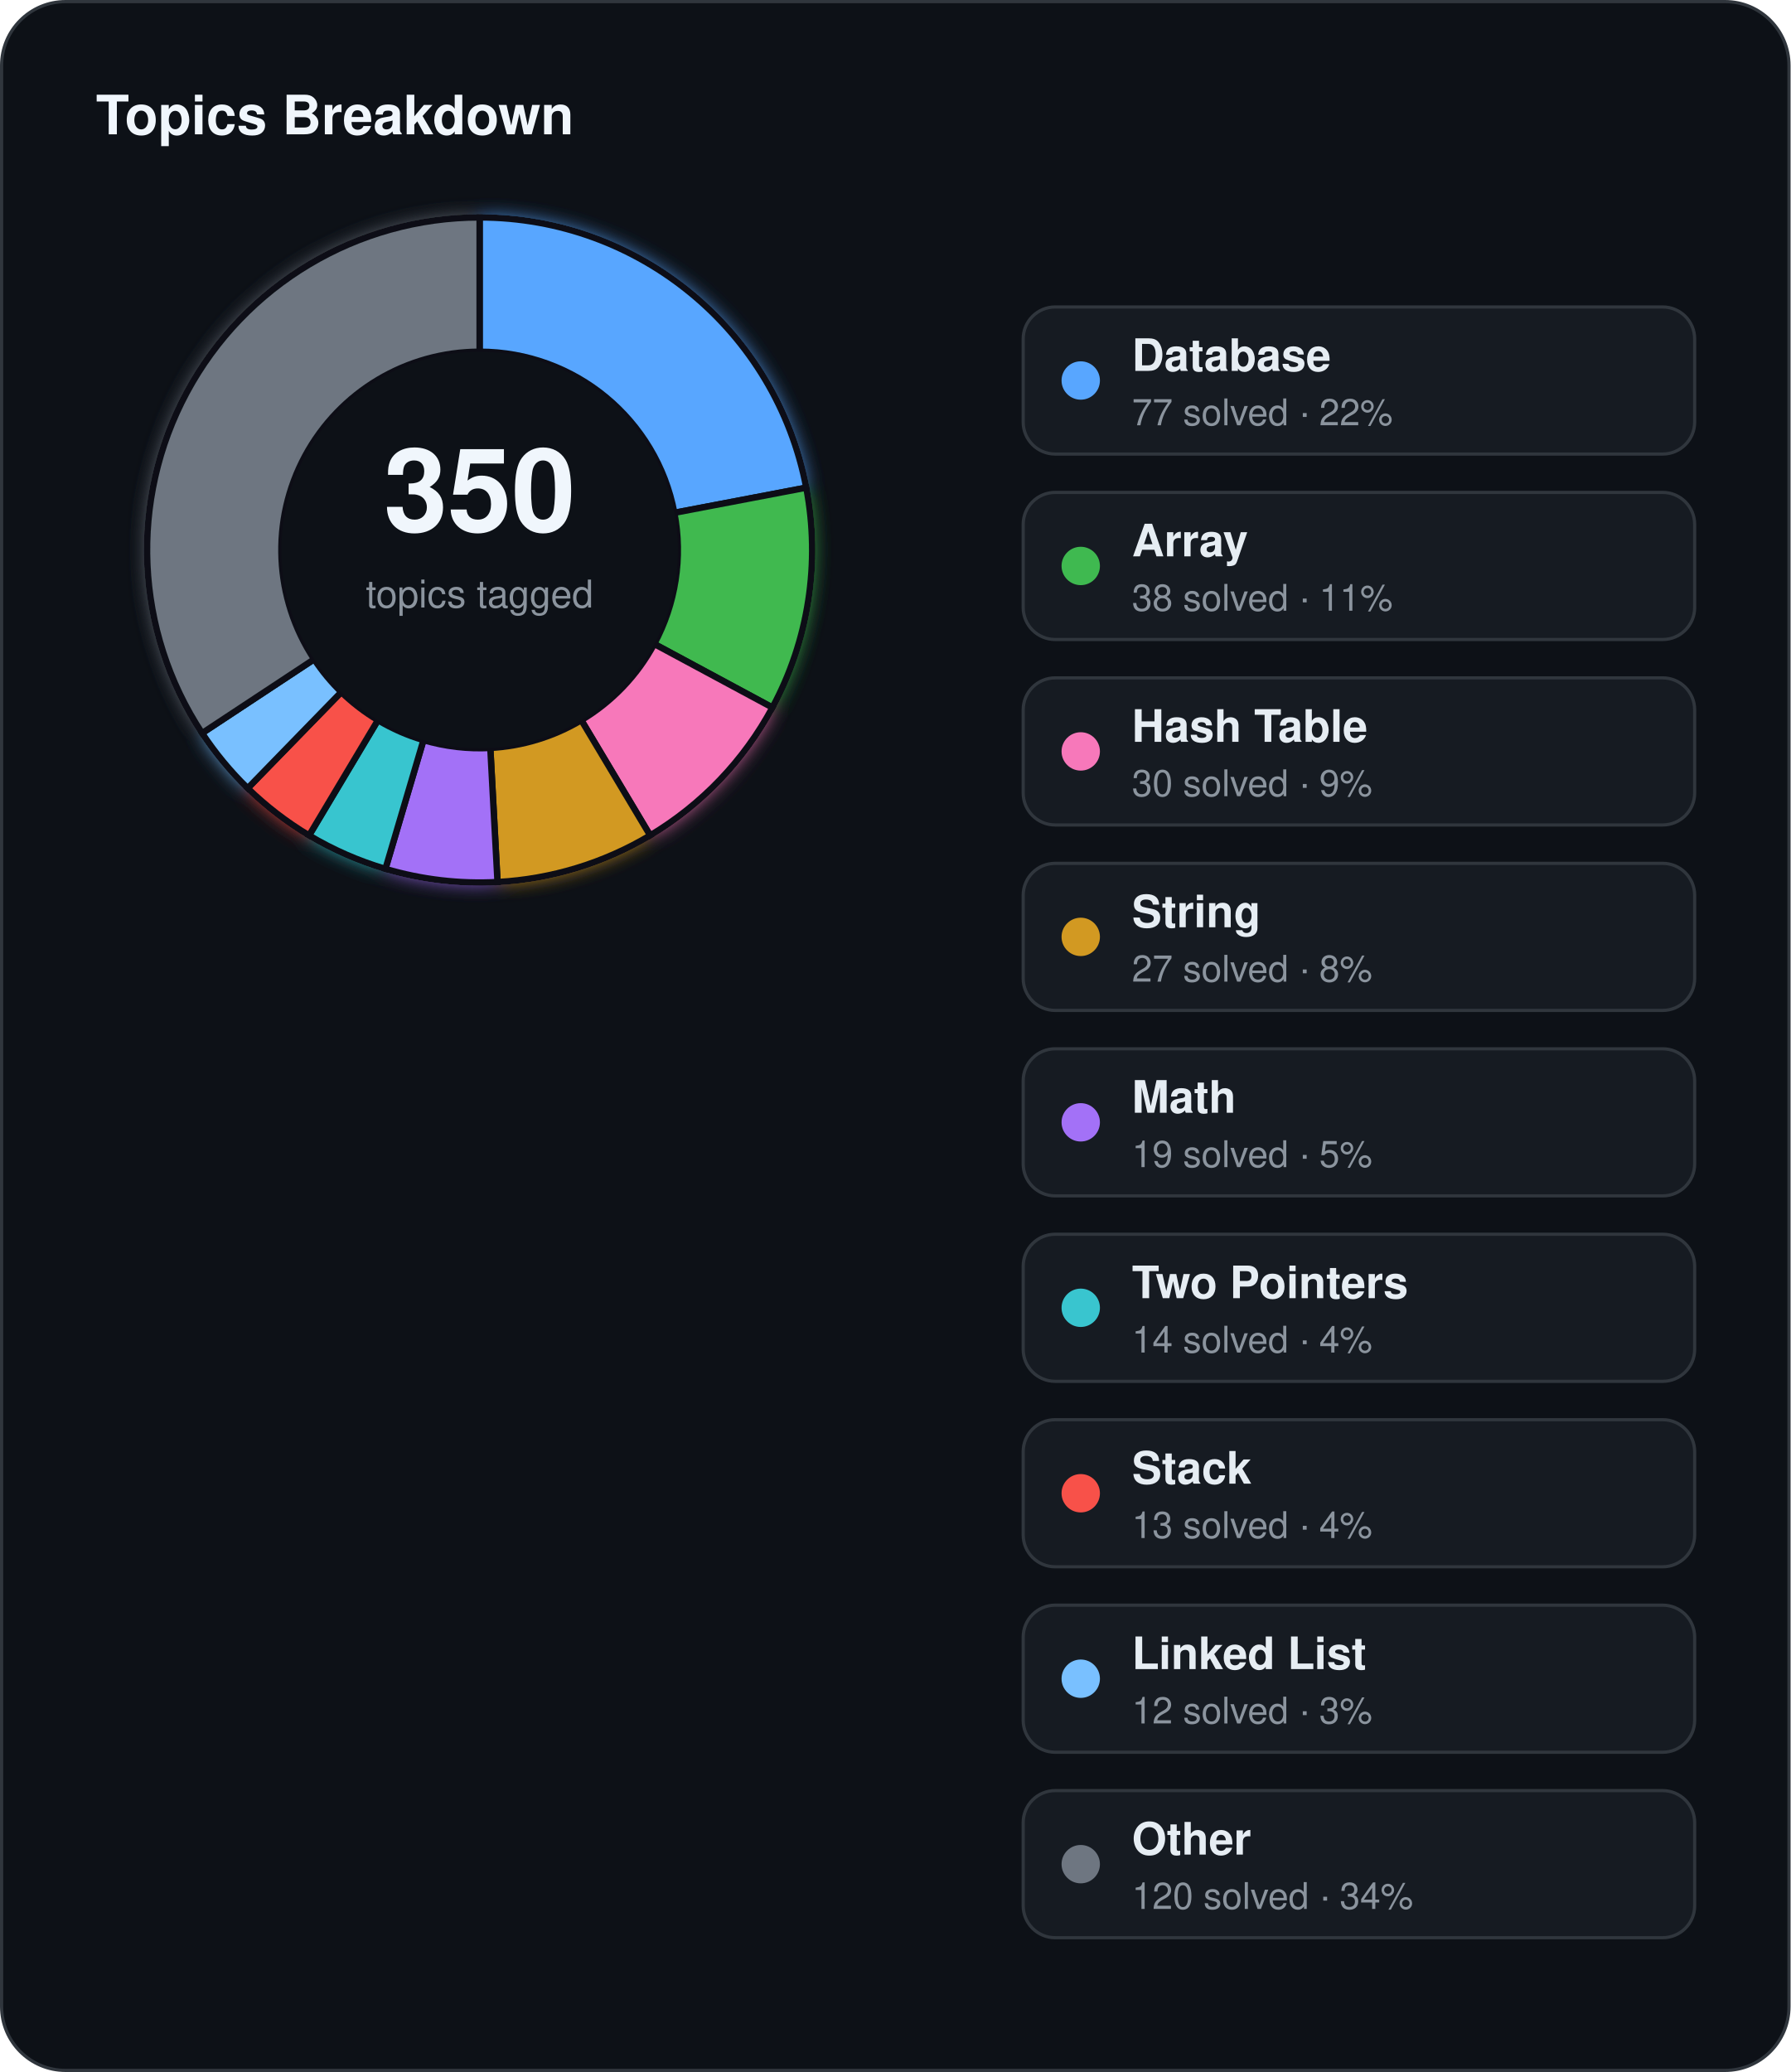
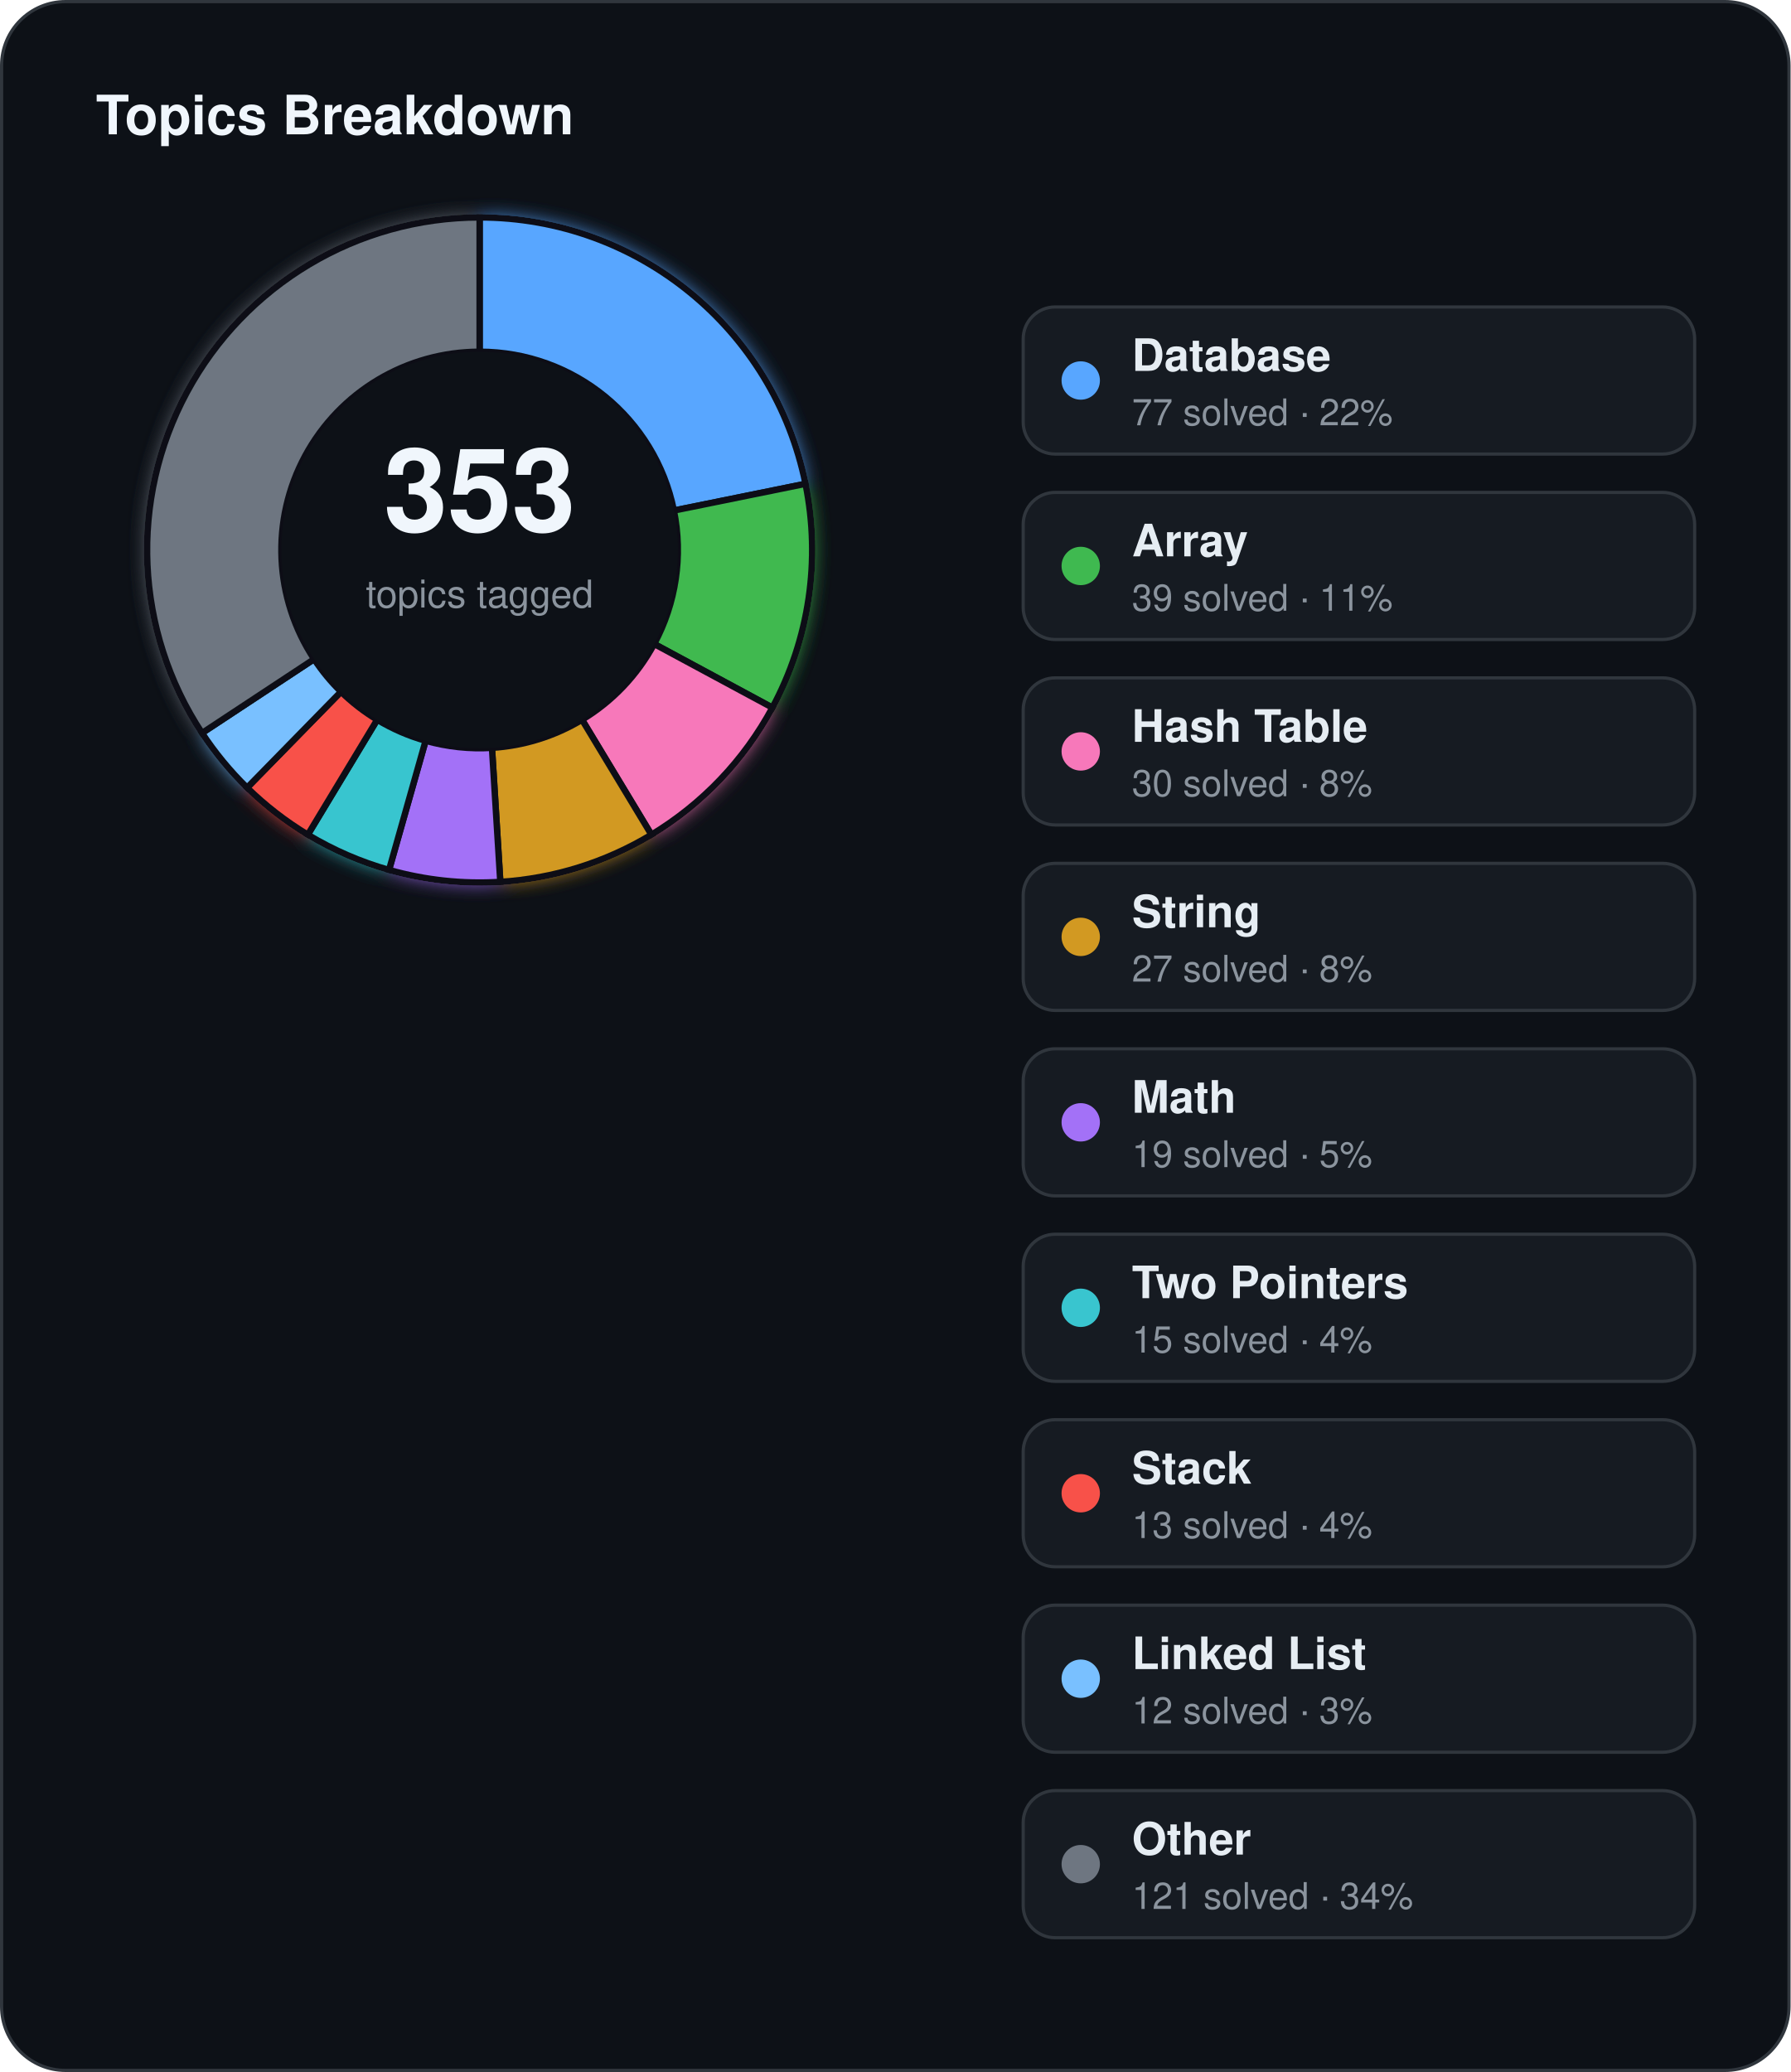
<svg xmlns="http://www.w3.org/2000/svg" width="560" height="648" viewBox="0 0 560 648">
  <defs>
    <filter id="topics-glow" x="-60%" y="-60%" width="220%" height="220%">
      <feGaussianBlur stdDeviation="3" result="blur" />
      <feMerge>
        <feMergeNode in="blur" />
        <feMergeNode in="SourceGraphic" />
      </feMerge>
    </filter>
  </defs>
  <rect x="0.5" y="0.5" width="559" height="647" rx="20" fill="#0d1117" stroke="#30363d" stroke-width="1" />
  <text x="30" y="42" fill="#f0f6fc" font-family="Segoe UI, Helvetica, Arial, sans-serif" font-size="17" font-weight="700">Topics Breakdown</text>
  <g filter="url(#topics-glow)">
-     <path d="M 150.00,68.00 A 104,104 0 0 1 252.16,152.51 L 210.90,160.38 A 62,62 0 0 0 150.00,110.00 Z" fill="#58a6ff" stroke="#0d1117" stroke-width="2" />
-     <path d="M 252.16,152.51 A 104,104 0 0 1 241.58,221.28 L 204.60,201.38 A 62,62 0 0 0 210.90,160.38 Z" fill="#3fb950" stroke="#0d1117" stroke-width="2" />
-     <path d="M 241.58,221.28 A 104,104 0 0 1 203.34,261.28 L 181.80,225.22 A 62,62 0 0 0 204.60,201.38 Z" fill="#f778ba" stroke="#0d1117" stroke-width="2" />
-     <path d="M 203.34,261.28 A 104,104 0 0 1 155.60,275.85 L 153.34,233.91 A 62,62 0 0 0 181.80,225.22 Z" fill="#d29922" stroke="#0d1117" stroke-width="2" />
-     <path d="M 155.60,275.85 A 104,104 0 0 1 120.54,271.74 L 132.44,231.46 A 62,62 0 0 0 153.34,233.91 Z" fill="#a371f7" stroke="#0d1117" stroke-width="2" />
-     <path d="M 120.54,271.74 A 104,104 0 0 1 96.66,261.28 L 118.20,225.22 A 62,62 0 0 0 132.44,231.46 Z" fill="#39c5cf" stroke="#0d1117" stroke-width="2" />
-     <path d="M 96.66,261.28 A 104,104 0 0 1 77.46,246.52 L 106.75,216.43 A 62,62 0 0 0 118.20,225.22 Z" fill="#f85149" stroke="#0d1117" stroke-width="2" />
-     <path d="M 77.46,246.52 A 104,104 0 0 1 63.20,229.29 L 98.26,206.16 A 62,62 0 0 0 106.75,216.43 Z" fill="#79c0ff" stroke="#0d1117" stroke-width="2" />
-     <path d="M 63.20,229.29 A 104,104 0 0 1 150.00,68.00 L 150.00,110.00 A 62,62 0 0 0 98.26,206.16 Z" fill="#6e7681" stroke="#0d1117" stroke-width="2" />
+     <path d="M 150.00,68.00 A 104,104 0 0 1 251.92,151.31 L 210.76,159.67 A 62,62 0 0 0 150.00,110.00 Z" fill="#58a6ff" stroke="#0d1117" stroke-width="2" />
+     <path d="M 251.92,151.31 A 104,104 0 0 1 241.57,221.31 L 204.59,201.39 A 62,62 0 0 0 210.76,159.67 Z" fill="#3fb950" stroke="#0d1117" stroke-width="2" />
+     <path d="M 241.57,221.31 A 104,104 0 0 1 203.73,261.05 L 182.03,225.09 A 62,62 0 0 0 204.59,201.39 Z" fill="#f778ba" stroke="#0d1117" stroke-width="2" />
+     <path d="M 203.73,261.05 A 104,104 0 0 1 156.47,275.80 L 153.86,233.88 A 62,62 0 0 0 182.03,225.09 Z" fill="#d29922" stroke="#0d1117" stroke-width="2" />
+     <path d="M 156.47,275.80 A 104,104 0 0 1 121.67,272.07 L 133.11,231.66 A 62,62 0 0 0 153.86,233.88 Z" fill="#a371f7" stroke="#0d1117" stroke-width="2" />
+     <path d="M 121.67,272.07 A 104,104 0 0 1 96.27,261.05 L 117.97,225.09 A 62,62 0 0 0 133.11,231.66 Z" fill="#39c5cf" stroke="#0d1117" stroke-width="2" />
+     <path d="M 96.27,261.05 A 104,104 0 0 1 77.28,246.35 L 106.65,216.33 A 62,62 0 0 0 117.97,225.09 Z" fill="#f85149" stroke="#0d1117" stroke-width="2" />
+     <path d="M 77.28,246.35 A 104,104 0 0 1 63.18,229.25 L 98.24,206.13 A 62,62 0 0 0 106.65,216.33 Z" fill="#79c0ff" stroke="#0d1117" stroke-width="2" />
+     <path d="M 63.18,229.25 A 104,104 0 0 1 150.00,68.00 L 150.00,110.00 A 62,62 0 0 0 98.24,206.13 Z" fill="#6e7681" stroke="#0d1117" stroke-width="2" />
  </g>
  <circle cx="150" cy="172" r="62" fill="#0d1117" />
-   <text x="150" y="166" text-anchor="middle" fill="#f0f6fc" font-family="Segoe UI, Helvetica, Arial, sans-serif" font-size="36" font-weight="700">350</text>
+   <text x="150" y="166" text-anchor="middle" fill="#f0f6fc" font-family="Segoe UI, Helvetica, Arial, sans-serif" font-size="36" font-weight="700">353</text>
  <text x="150" y="190" text-anchor="middle" fill="#8b949e" font-family="Segoe UI, Helvetica, Arial, sans-serif" font-size="12">topics tagged</text>
  <rect x="320" y="96" width="210" height="46" rx="10" fill="#161b22" stroke="#30363d" stroke-width="1" />
  <circle cx="338" cy="119" r="6" fill="#58a6ff" />
  <text x="354" y="116" fill="#e6edf3" font-family="Segoe UI, Helvetica, Arial, sans-serif" font-size="14" font-weight="600">Database</text>
  <text x="354" y="133" fill="#8b949e" font-family="Segoe UI, Helvetica, Arial, sans-serif" font-size="11.5">77 solved · 22%</text>
  <rect x="320" y="154" width="210" height="46" rx="10" fill="#161b22" stroke="#30363d" stroke-width="1" />
  <circle cx="338" cy="177" r="6" fill="#3fb950" />
  <text x="354" y="174" fill="#e6edf3" font-family="Segoe UI, Helvetica, Arial, sans-serif" font-size="14" font-weight="600">Array</text>
-   <text x="354" y="191" fill="#8b949e" font-family="Segoe UI, Helvetica, Arial, sans-serif" font-size="11.5">38 solved · 11%</text>
+   <text x="354" y="191" fill="#8b949e" font-family="Segoe UI, Helvetica, Arial, sans-serif" font-size="11.5">39 solved · 11%</text>
  <rect x="320" y="212" width="210" height="46" rx="10" fill="#161b22" stroke="#30363d" stroke-width="1" />
  <circle cx="338" cy="235" r="6" fill="#f778ba" />
  <text x="354" y="232" fill="#e6edf3" font-family="Segoe UI, Helvetica, Arial, sans-serif" font-size="14" font-weight="600">Hash Table</text>
-   <text x="354" y="249" fill="#8b949e" font-family="Segoe UI, Helvetica, Arial, sans-serif" font-size="11.5">30 solved · 9%</text>
+   <text x="354" y="249" fill="#8b949e" font-family="Segoe UI, Helvetica, Arial, sans-serif" font-size="11.5">30 solved · 8%</text>
  <rect x="320" y="270" width="210" height="46" rx="10" fill="#161b22" stroke="#30363d" stroke-width="1" />
  <circle cx="338" cy="293" r="6" fill="#d29922" />
  <text x="354" y="290" fill="#e6edf3" font-family="Segoe UI, Helvetica, Arial, sans-serif" font-size="14" font-weight="600">String</text>
  <text x="354" y="307" fill="#8b949e" font-family="Segoe UI, Helvetica, Arial, sans-serif" font-size="11.5">27 solved · 8%</text>
  <rect x="320" y="328" width="210" height="46" rx="10" fill="#161b22" stroke="#30363d" stroke-width="1" />
  <circle cx="338" cy="351" r="6" fill="#a371f7" />
  <text x="354" y="348" fill="#e6edf3" font-family="Segoe UI, Helvetica, Arial, sans-serif" font-size="14" font-weight="600">Math</text>
  <text x="354" y="365" fill="#8b949e" font-family="Segoe UI, Helvetica, Arial, sans-serif" font-size="11.5">19 solved · 5%</text>
  <rect x="320" y="386" width="210" height="46" rx="10" fill="#161b22" stroke="#30363d" stroke-width="1" />
  <circle cx="338" cy="409" r="6" fill="#39c5cf" />
  <text x="354" y="406" fill="#e6edf3" font-family="Segoe UI, Helvetica, Arial, sans-serif" font-size="14" font-weight="600">Two Pointers</text>
-   <text x="354" y="423" fill="#8b949e" font-family="Segoe UI, Helvetica, Arial, sans-serif" font-size="11.5">14 solved · 4%</text>
+   <text x="354" y="423" fill="#8b949e" font-family="Segoe UI, Helvetica, Arial, sans-serif" font-size="11.5">15 solved · 4%</text>
  <rect x="320" y="444" width="210" height="46" rx="10" fill="#161b22" stroke="#30363d" stroke-width="1" />
  <circle cx="338" cy="467" r="6" fill="#f85149" />
  <text x="354" y="464" fill="#e6edf3" font-family="Segoe UI, Helvetica, Arial, sans-serif" font-size="14" font-weight="600">Stack</text>
  <text x="354" y="481" fill="#8b949e" font-family="Segoe UI, Helvetica, Arial, sans-serif" font-size="11.5">13 solved · 4%</text>
  <rect x="320" y="502" width="210" height="46" rx="10" fill="#161b22" stroke="#30363d" stroke-width="1" />
  <circle cx="338" cy="525" r="6" fill="#79c0ff" />
  <text x="354" y="522" fill="#e6edf3" font-family="Segoe UI, Helvetica, Arial, sans-serif" font-size="14" font-weight="600">Linked List</text>
  <text x="354" y="539" fill="#8b949e" font-family="Segoe UI, Helvetica, Arial, sans-serif" font-size="11.5">12 solved · 3%</text>
  <rect x="320" y="560" width="210" height="46" rx="10" fill="#161b22" stroke="#30363d" stroke-width="1" />
  <circle cx="338" cy="583" r="6" fill="#6e7681" />
  <text x="354" y="580" fill="#e6edf3" font-family="Segoe UI, Helvetica, Arial, sans-serif" font-size="14" font-weight="600">Other</text>
-   <text x="354" y="597" fill="#8b949e" font-family="Segoe UI, Helvetica, Arial, sans-serif" font-size="11.5">120 solved · 34%</text>
+   <text x="354" y="597" fill="#8b949e" font-family="Segoe UI, Helvetica, Arial, sans-serif" font-size="11.5">121 solved · 34%</text>
</svg>
